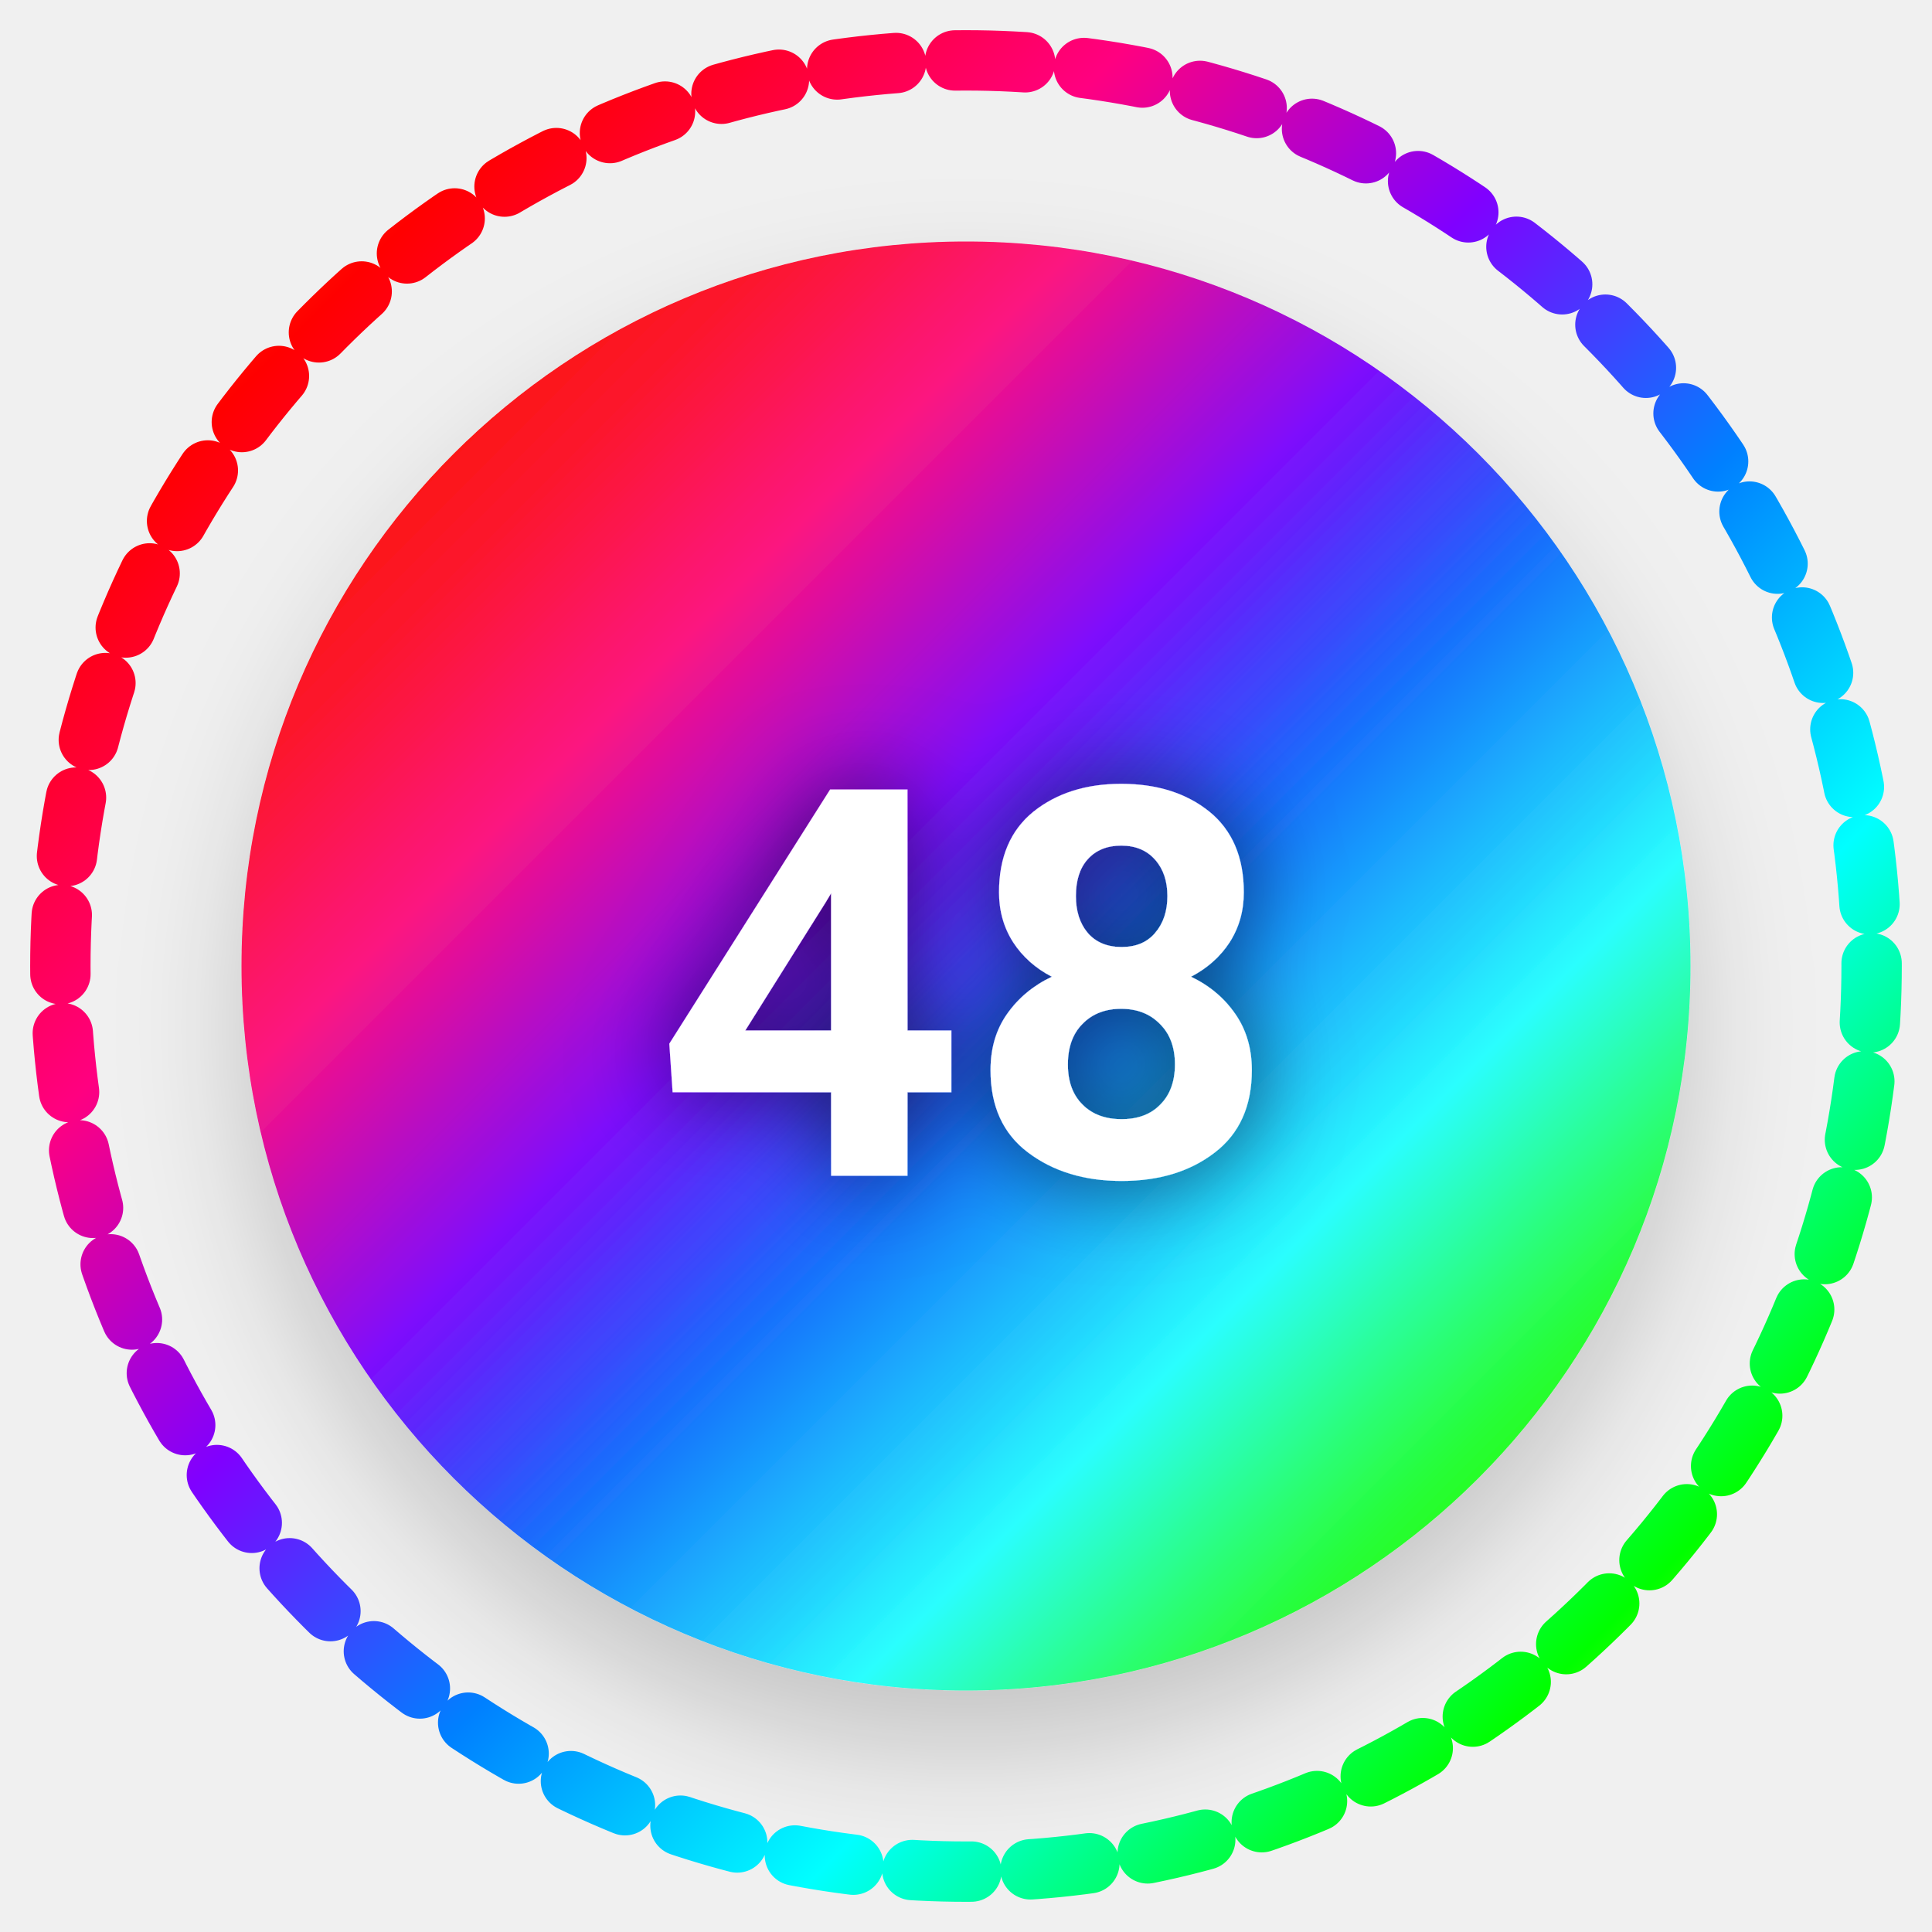
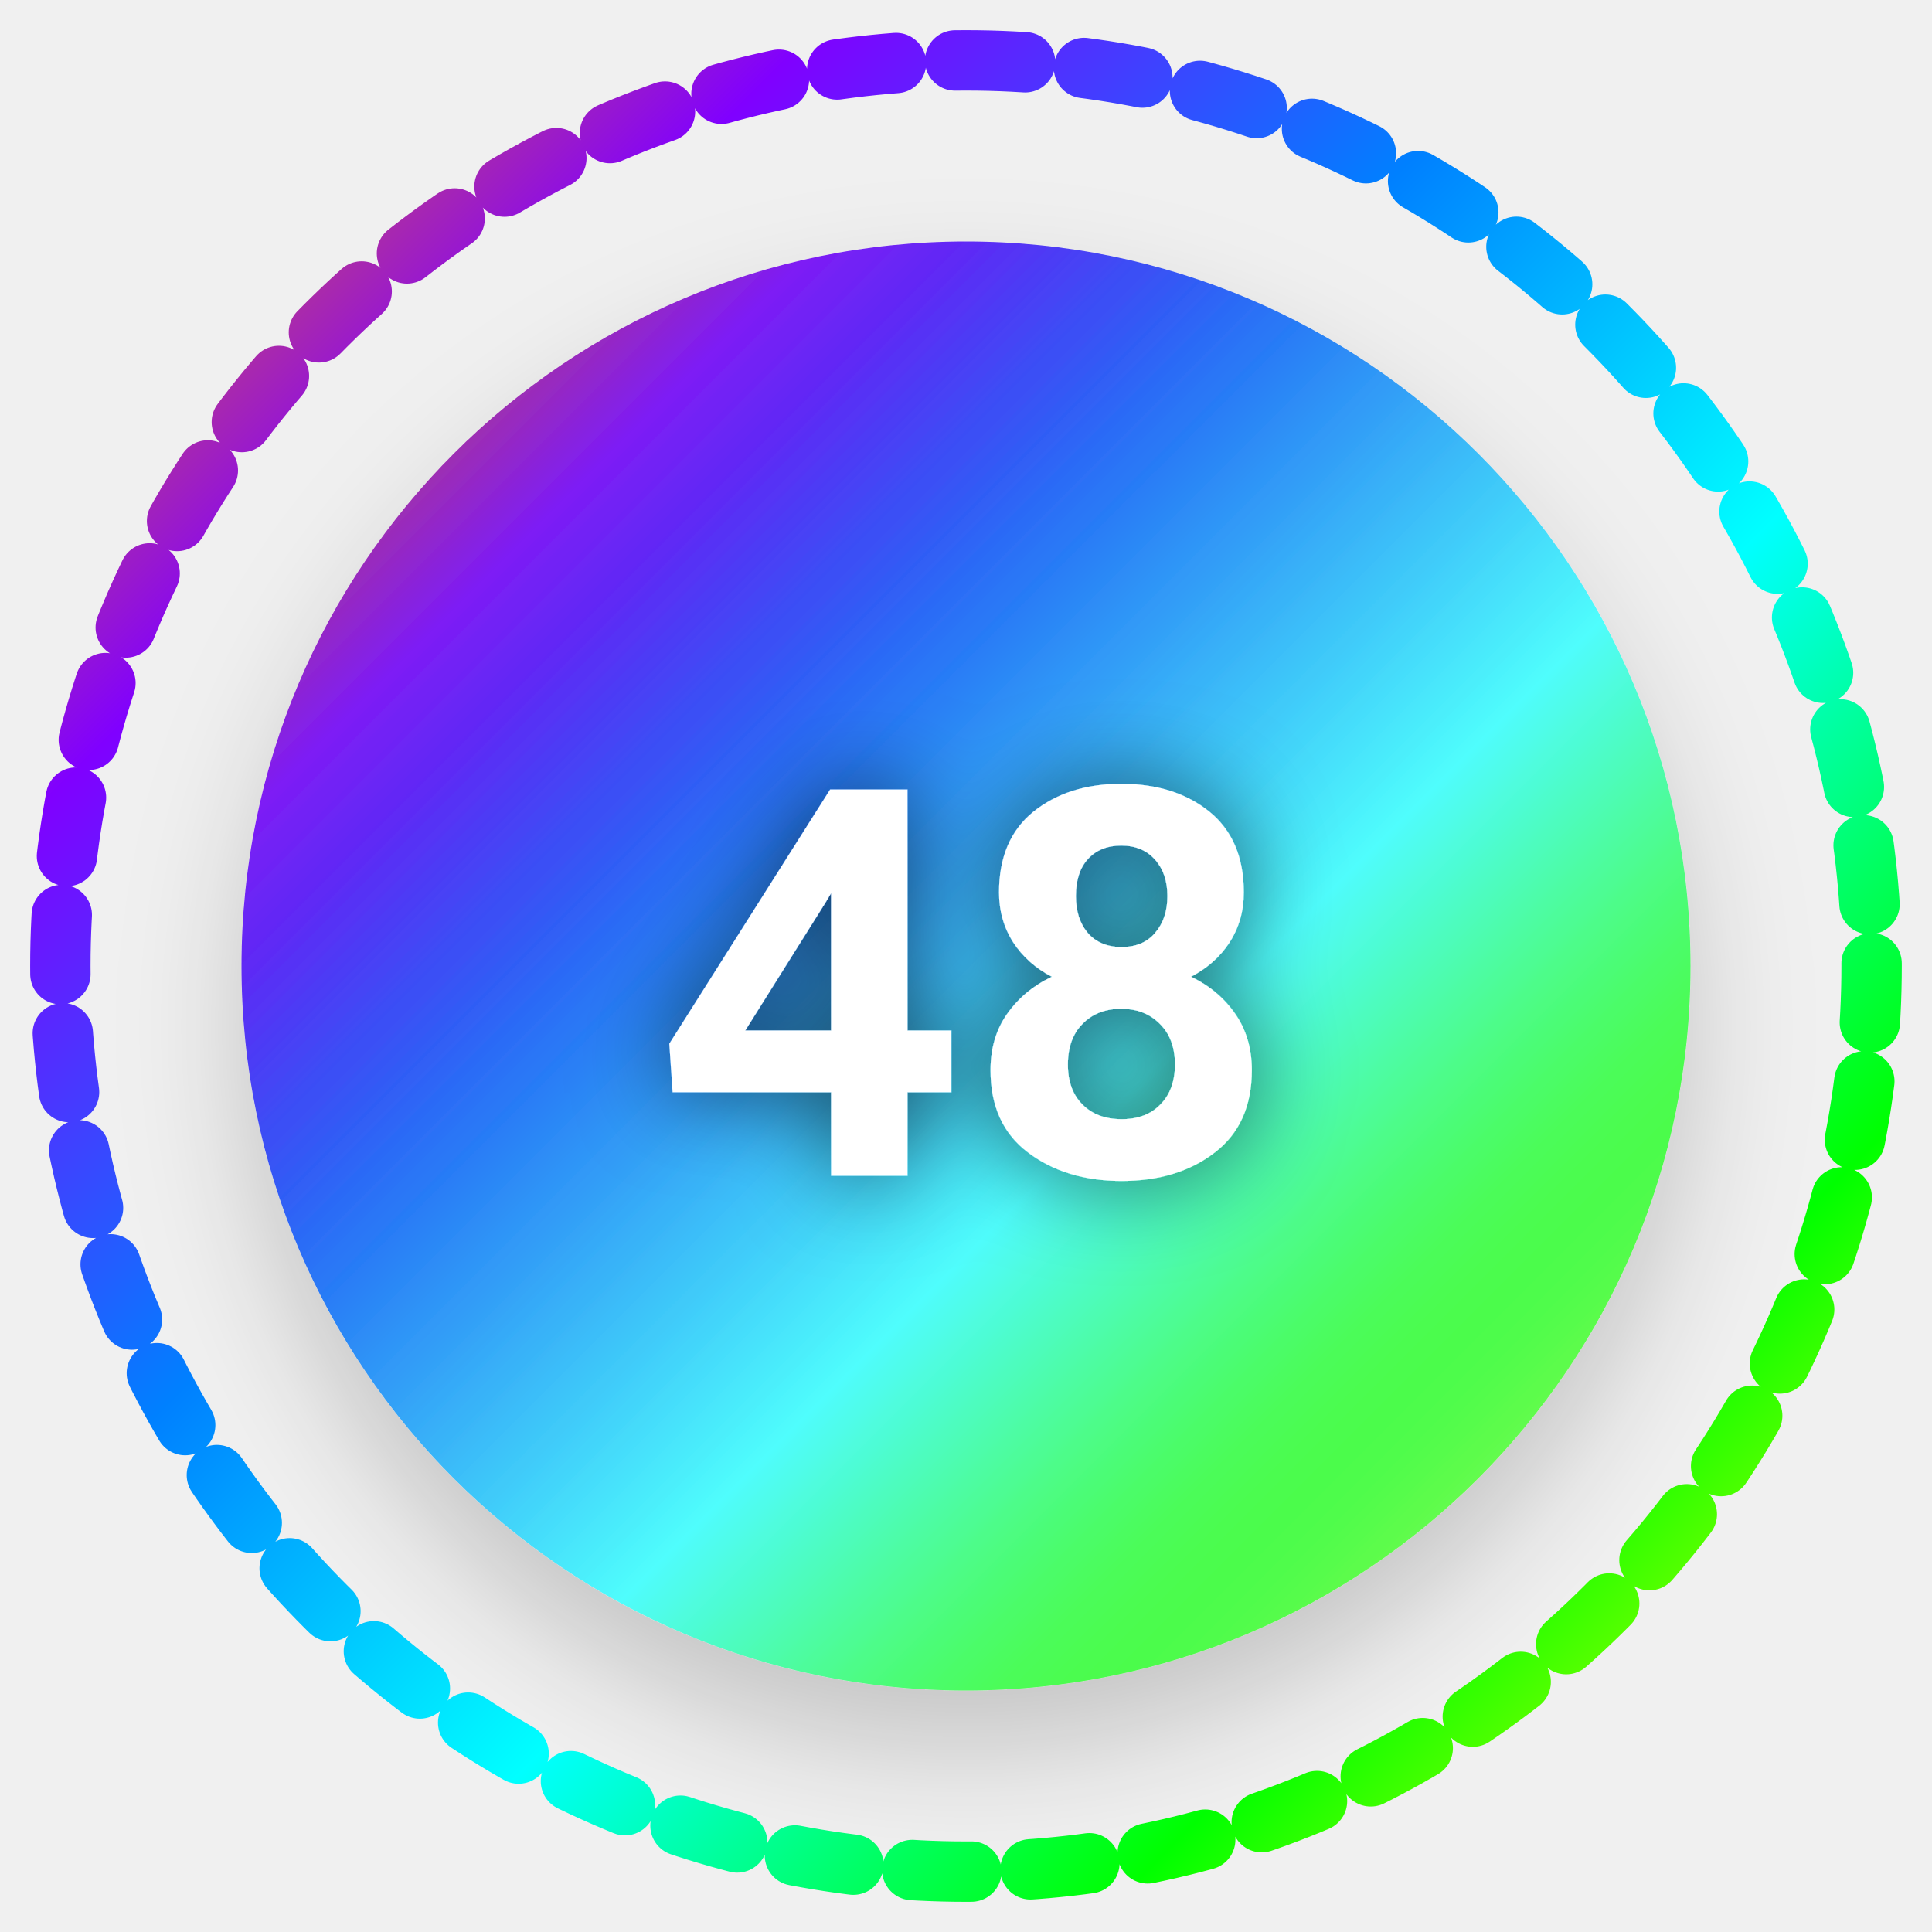
<svg xmlns="http://www.w3.org/2000/svg" width="64" height="64" viewBox="0 0 64 64" role="img" aria-label="Level 48">
  <defs>
    <linearGradient id="ring" x1="0" y1="0" x2="1" y2="1">
      <stop offset="0%" stop-color="#B87333" />
      <stop offset="100%" stop-color="#D18E52" />
    </linearGradient>
    <linearGradient id="inner" x1="0" y1="0" x2="1" y2="1">
      <stop offset="0%" stop-color="#ff8000" />
-       <stop offset="14%" stop-color="#ff0000" />
-       <stop offset="29%" stop-color="#ff0080" />
-       <stop offset="43%" stop-color="#8000ff" />
-       <stop offset="57%" stop-color="#0080ff" />
-       <stop offset="71%" stop-color="#00ffff" />
-       <stop offset="86%" stop-color="#00ff00" />
+       <stop offset="20%" stop-color="#8000ff" />
+       <stop offset="40%" stop-color="#0080ff" />
+       <stop offset="60%" stop-color="#00ffff" />
+       <stop offset="80%" stop-color="#00ff00" />
      <stop offset="100%" stop-color="#ffff00" />
    </linearGradient>
    <filter id="shadow" x="-20%" y="-20%" width="140%" height="140%">
      <feDropShadow dx="0" dy="2" stdDeviation="2" flood-color="#000" flood-opacity=".18" />
    </filter>
    <filter id="saturation" x="-20%" y="-20%" width="140%" height="140%">
-       <feColorMatrix type="saturate" values="0.97" />
+       <feColorMatrix type="saturate" values="0.9" />
    </filter>
    <filter id="text-shadow" x="-50%" y="-50%" width="200%" height="200%">
      <feDropShadow dx="0" dy="0" stdDeviation="1.5" flood-color="#000" flood-opacity="0.6" />
    </filter>
  </defs>
  <g filter="url(#shadow)">
    <circle cx="32" cy="32" r="24" fill="url(#inner)" filter="url(#saturation)" />
  </g>
  <text x="32" y="34" font-family="'Segoe UI', 'Roboto', 'Helvetica Neue', Arial, sans-serif" font-size="150%" font-weight="700" text-anchor="middle" dominant-baseline="middle" fill="#ffffff" filter="url(#text-shadow)">48
    </text>
  <path d="M 32 2 A 30 30 0 1 1 31.999 2" fill="none" stroke="url(#inner)" stroke-width="2" stroke-linecap="round" stroke-dasharray="1.96 1.96" />
</svg>
